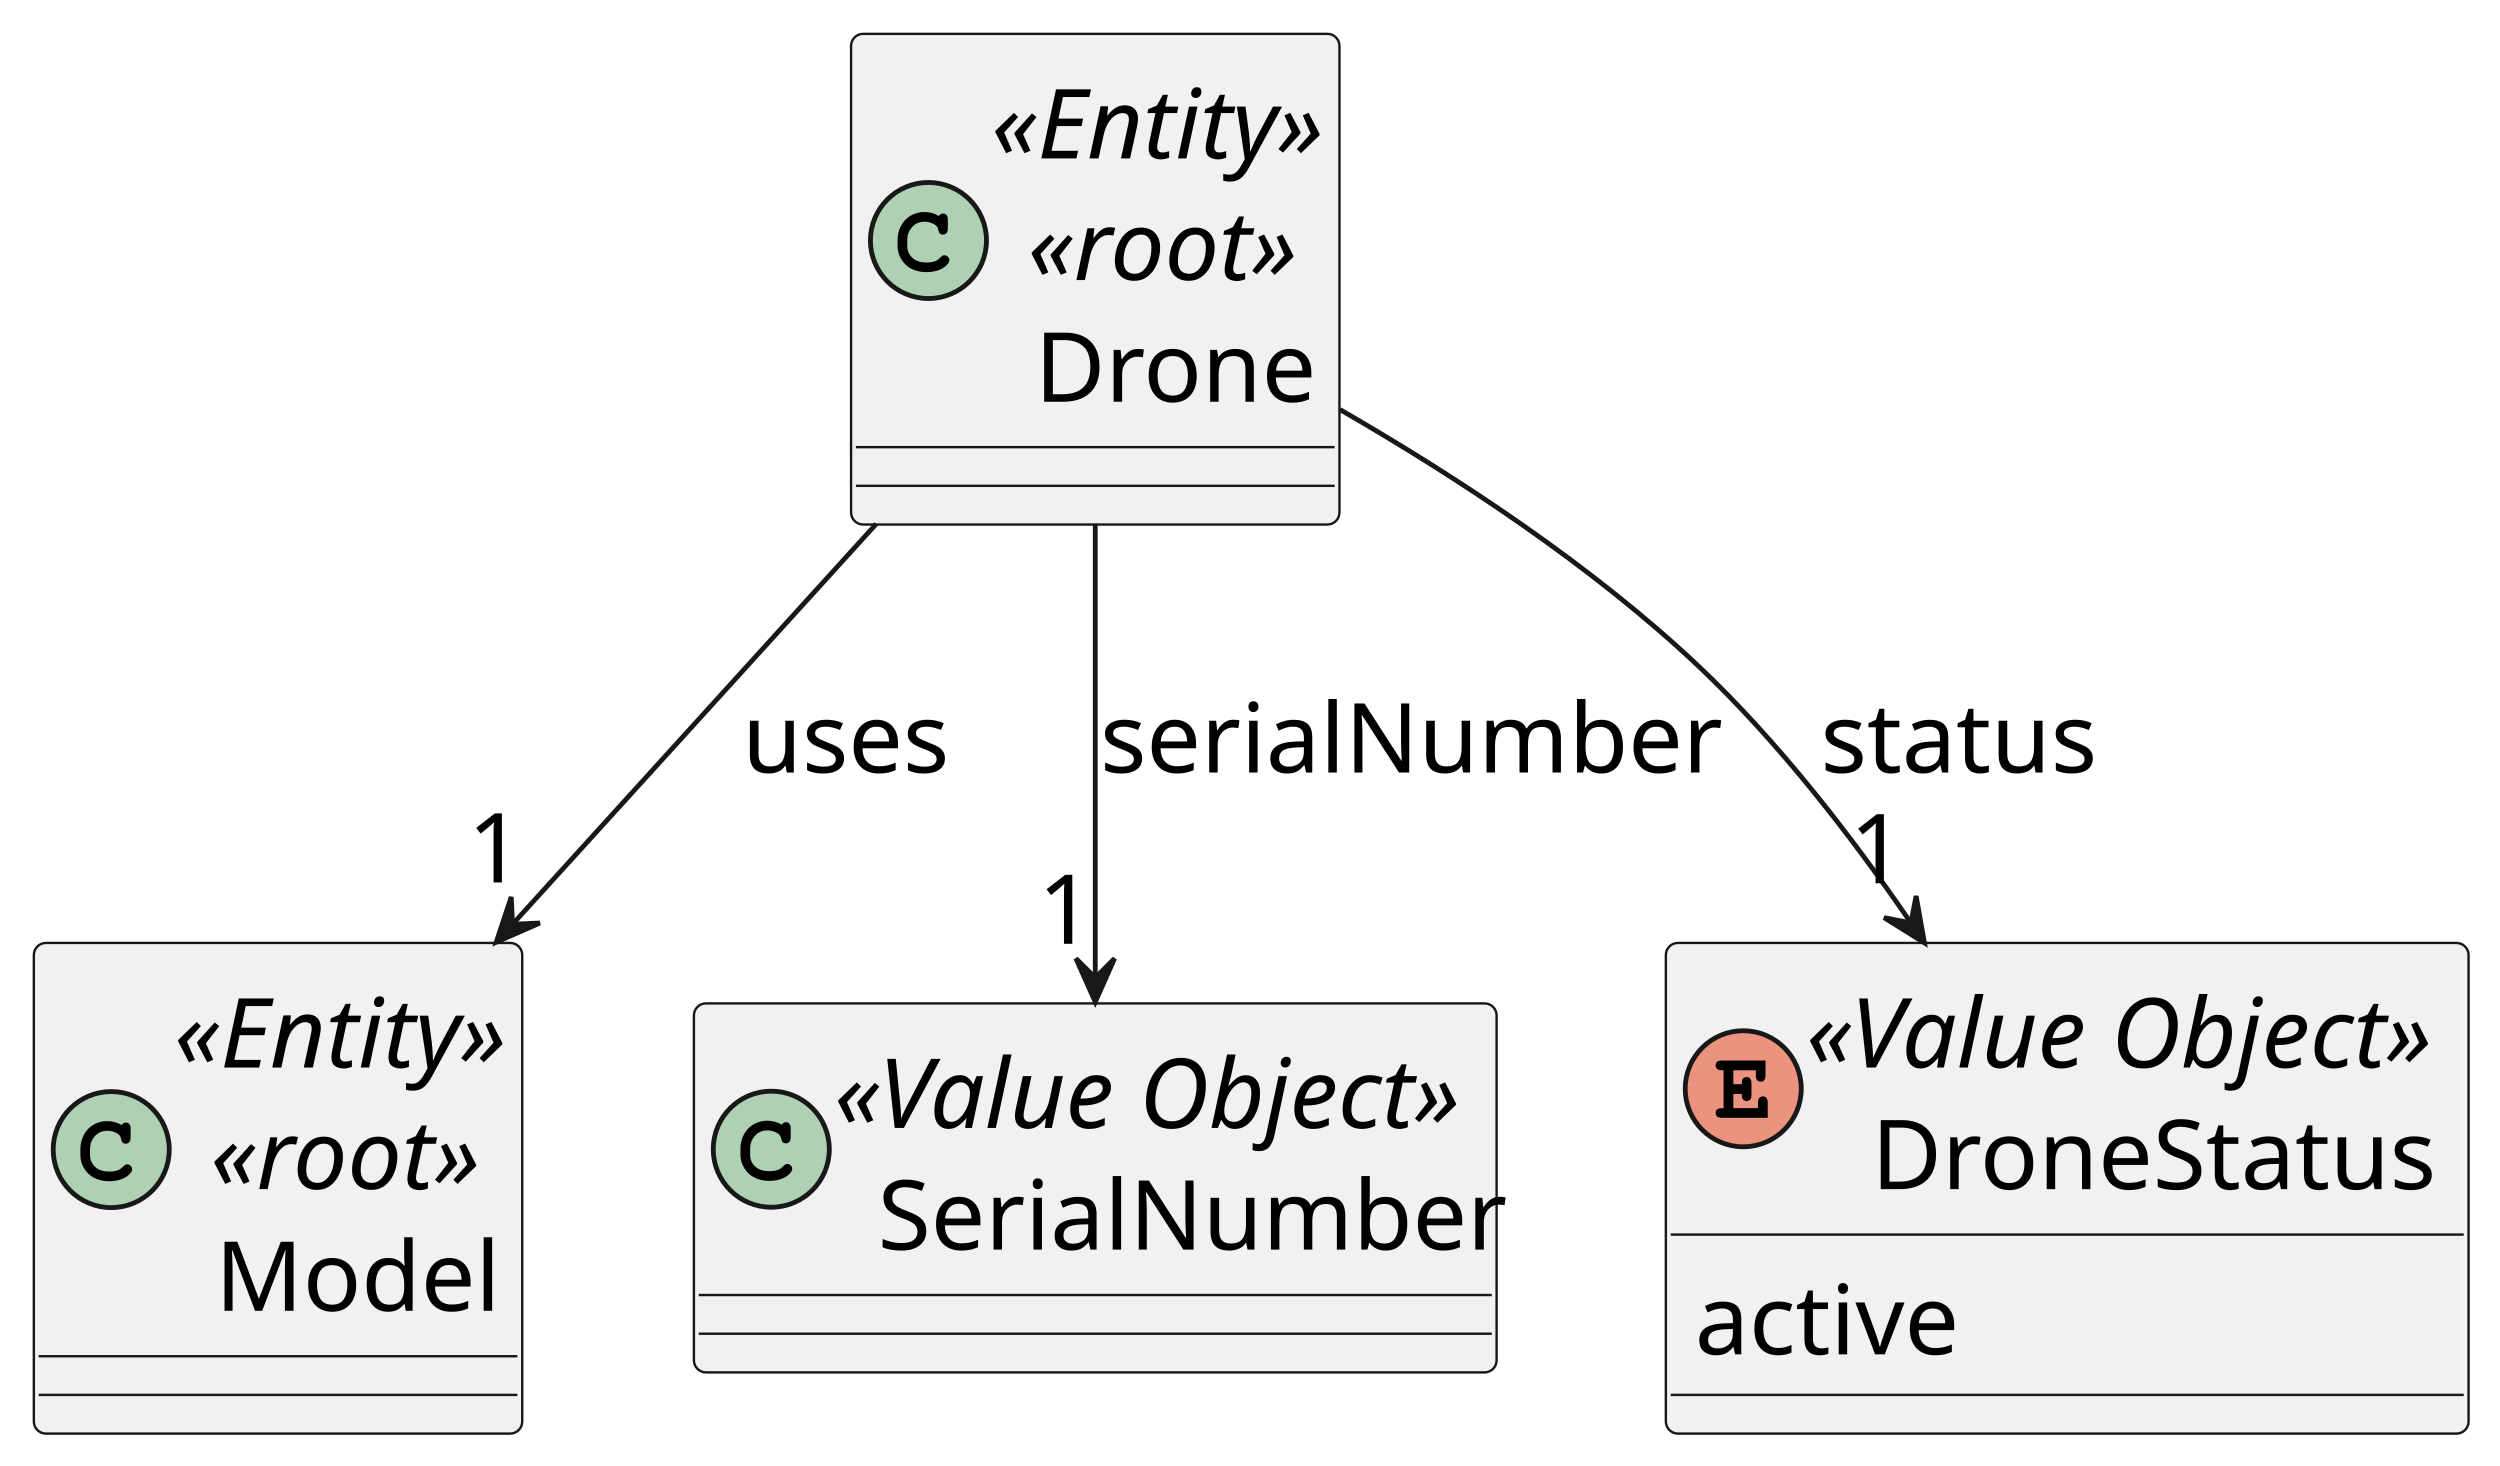
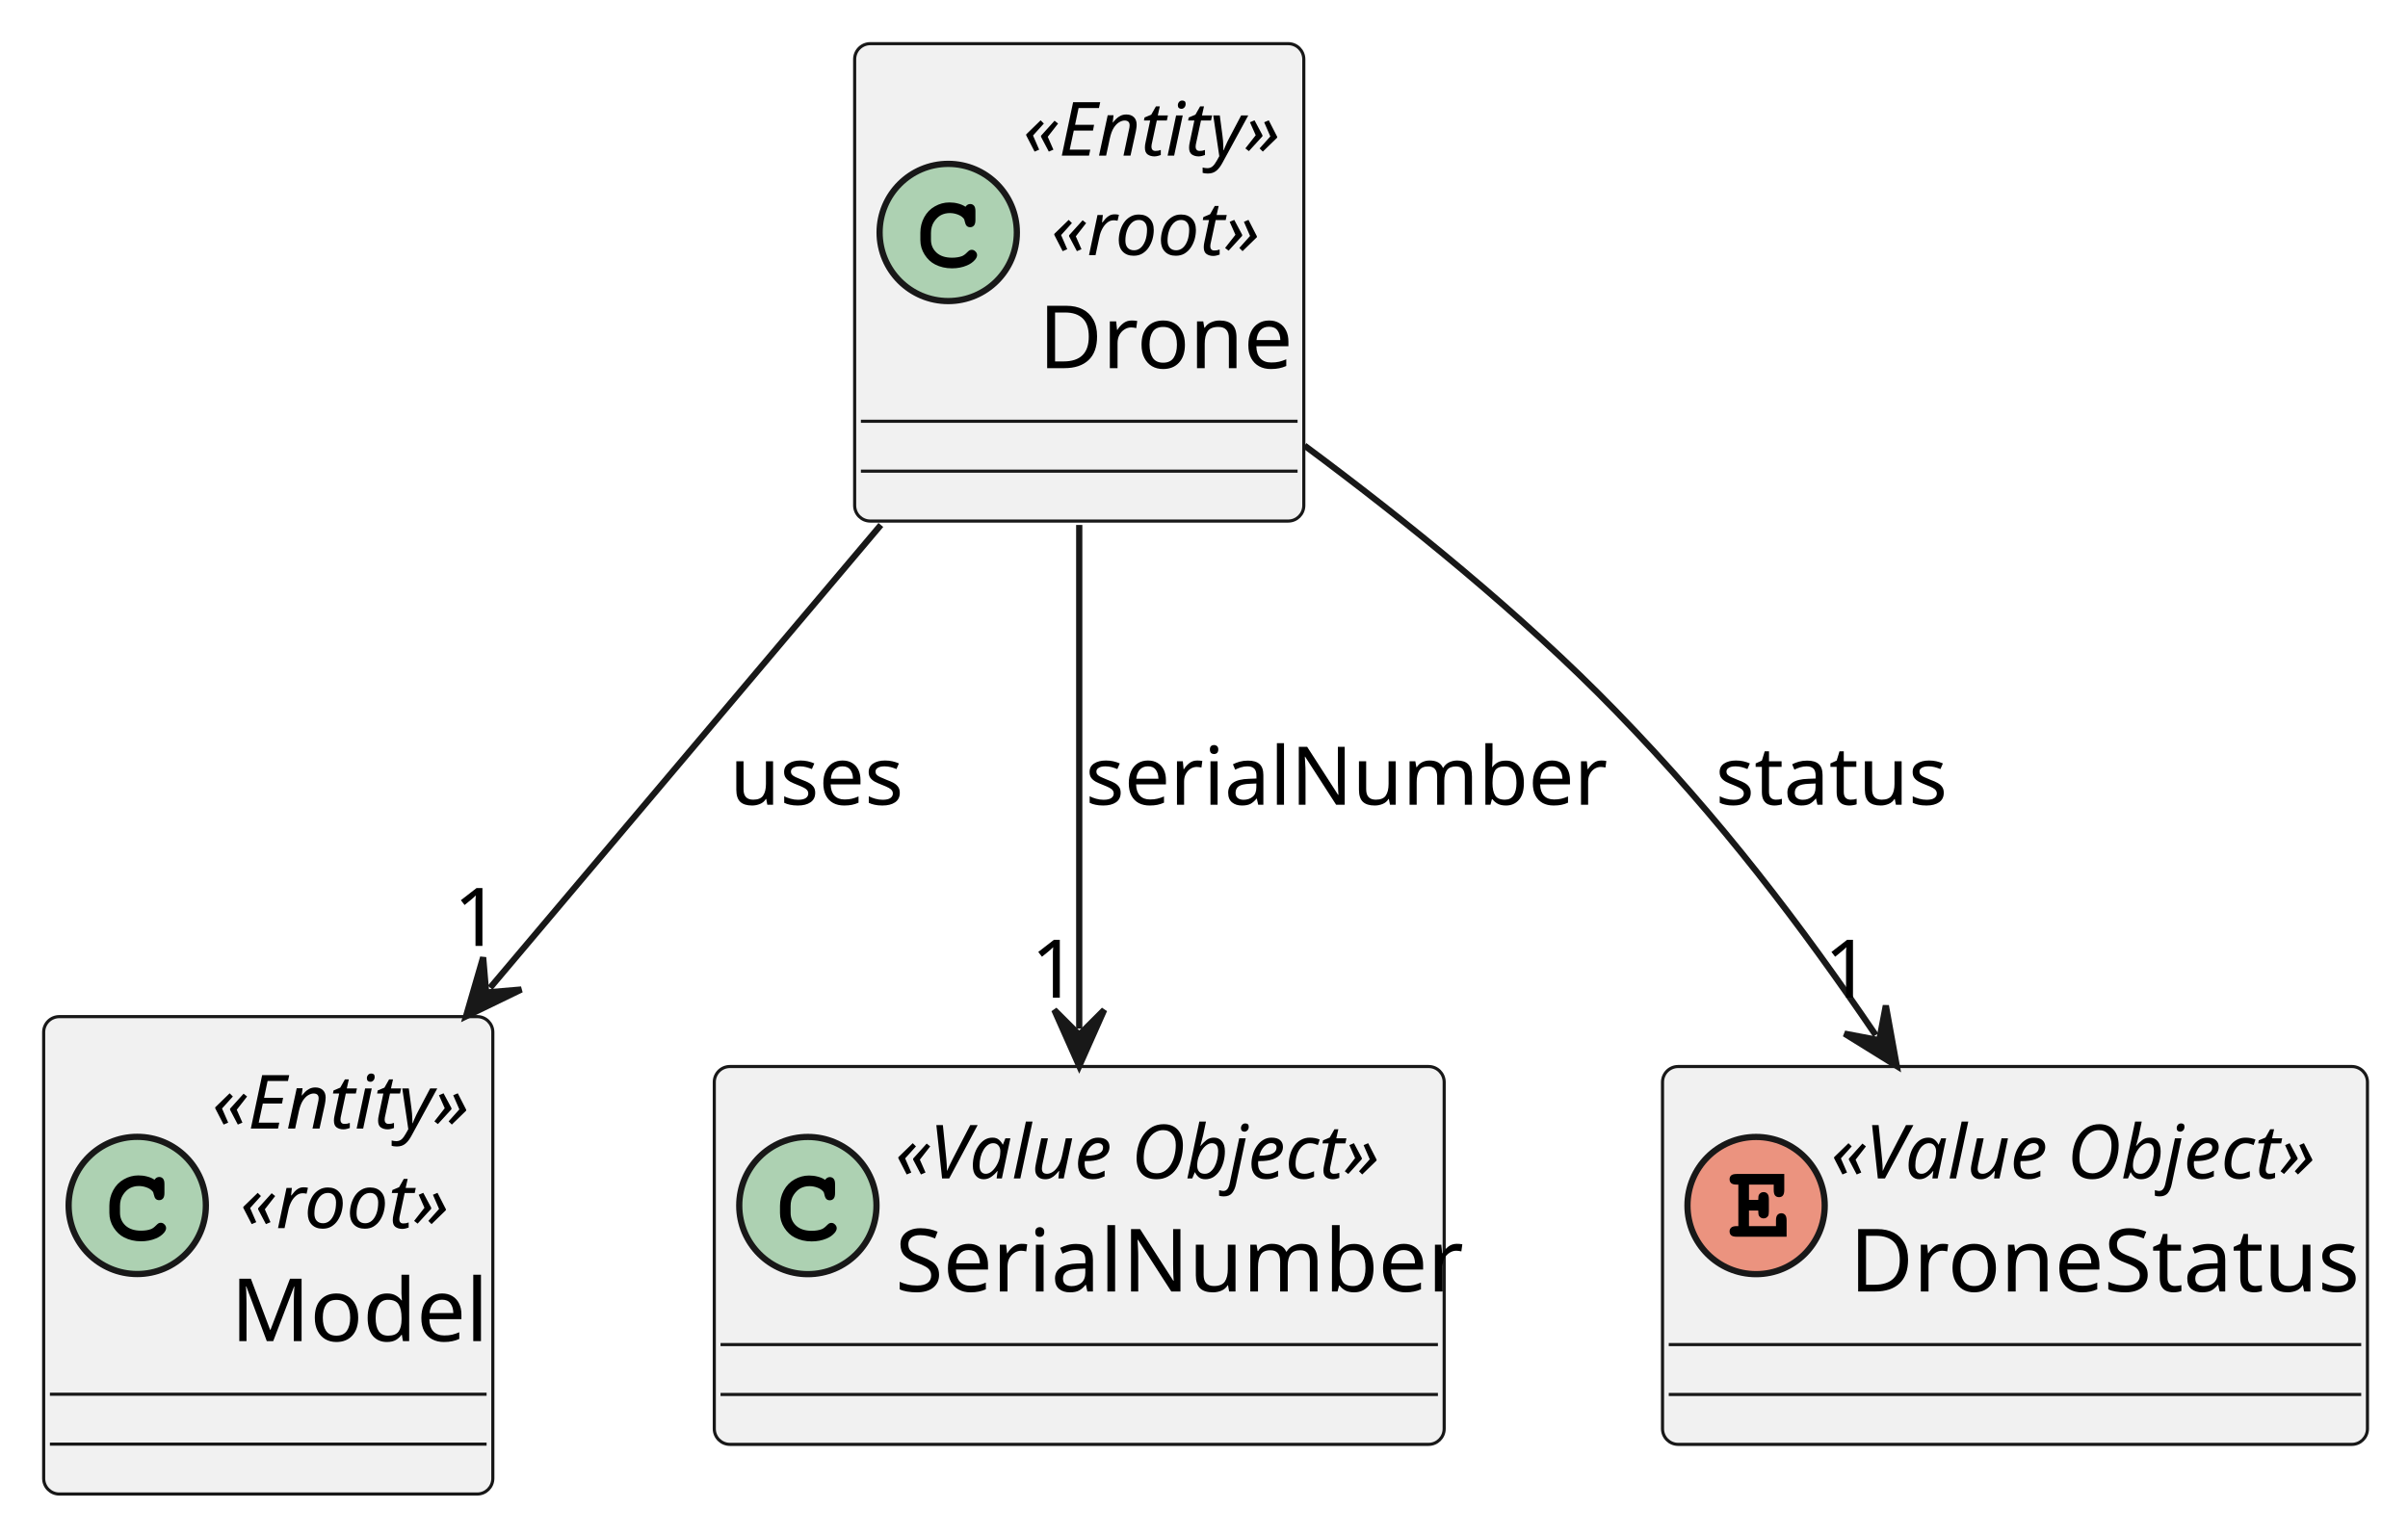
- <svg xmlns="http://www.w3.org/2000/svg" contentStyleType="text/css" height="303px" preserveAspectRatio="none" style="width:517px;height:303px;background:#FFFFFF;" version="1.1" viewBox="0 0 517 303" width="517px" zoomAndPan="magnify">
+ <svg xmlns="http://www.w3.org/2000/svg" contentStyleType="text/css" height="246px" preserveAspectRatio="none" style="width:386px;height:246px;background:#FFFFFF;" version="1.1" viewBox="0 0 386 246" width="386px" zoomAndPan="magnify">
  <defs />
  <g>
    <g id="elem_Model">
-       <rect codeLine="2" fill="#F1F1F1" height="101.469" id="Model" rx="2.5" ry="2.5" style="stroke:#181818;stroke-width:0.5;" width="101" x="7" y="195" />
-       <ellipse cx="23" cy="237.734" fill="#ADD1B2" rx="12" ry="12" style="stroke:#181818;stroke-width:1.0;" />
-       <path d="M25.141,232.656 Q25.328,232.406 25.547,232.281 Q25.766,232.141 26.016,232.141 Q26.453,232.141 26.734,232.453 Q27.016,232.75 27.016,233.469 L27.016,235.172 Q27.016,235.891 26.734,236.203 Q26.453,236.516 26.016,236.516 Q25.625,236.516 25.375,236.281 Q25.125,236.062 25.016,235.453 Q24.953,235.031 24.734,234.812 Q24.344,234.375 23.625,234.109 Q22.906,233.844 22.188,233.844 Q21.281,233.844 20.531,234.234 Q19.781,234.625 19.203,235.516 Q18.625,236.391 18.625,237.594 L18.625,238.891 Q18.625,240.344 19.672,241.312 Q20.734,242.281 22.594,242.281 Q23.703,242.281 24.484,241.969 Q24.922,241.797 25.438,241.281 Q25.75,240.969 25.922,240.875 Q26.094,240.781 26.328,240.781 Q26.719,240.781 27.016,241.094 Q27.328,241.391 27.328,241.797 Q27.328,242.203 26.922,242.672 Q26.328,243.359 25.391,243.75 Q24.125,244.281 22.609,244.281 Q20.828,244.281 19.406,243.547 Q18.25,242.953 17.438,241.688 Q16.625,240.422 16.625,238.938 L16.625,237.578 Q16.625,236.016 17.344,234.672 Q18.078,233.312 19.359,232.578 Q20.656,231.844 22.109,231.844 Q22.969,231.844 23.719,232.047 Q24.484,232.25 25.141,232.656 Z " fill="#000000" />
-       <text fill="#000000" font-family="sans-serif" font-size="20" font-style="italic" lengthAdjust="spacing" textLength="71" x="36" y="220.762">«Entity»</text>
-       <text fill="#000000" font-family="sans-serif" font-size="20" font-style="italic" lengthAdjust="spacing" textLength="56" x="43.5" y="245.918">«root»</text>
-       <text fill="#000000" font-family="sans-serif" font-size="20" lengthAdjust="spacing" textLength="54" x="44.5" y="271.074">Model</text>
-       <line style="stroke:#181818;stroke-width:0.5;" x1="8" x2="107" y1="280.469" y2="280.469" />
-       <line style="stroke:#181818;stroke-width:0.5;" x1="8" x2="107" y1="288.469" y2="288.469" />
+       <rect codeLine="2" fill="#F1F1F1" height="76.543" id="Model" rx="2.5" ry="2.5" style="stroke:#181818;stroke-width:0.5;" width="72" x="7" y="163" />
+       <ellipse cx="22" cy="193.272" fill="#ADD1B2" rx="11" ry="11" style="stroke:#181818;stroke-width:1.0;" />
+       <path d="M24.766,189.147 Q24.922,188.928 25.109,188.818 Q25.297,188.709 25.516,188.709 Q25.891,188.709 26.125,188.975 Q26.359,189.225 26.359,189.834 L26.359,191.287 Q26.359,191.897 26.125,192.162 Q25.891,192.428 25.516,192.428 Q25.172,192.428 24.969,192.225 Q24.766,192.037 24.656,191.522 Q24.609,191.162 24.422,190.975 Q24.094,190.6 23.484,190.381 Q22.875,190.162 22.25,190.162 Q21.484,190.162 20.844,190.49 Q20.219,190.818 19.719,191.568 Q19.234,192.318 19.234,193.35 L19.234,194.443 Q19.234,195.678 20.125,196.506 Q21.016,197.318 22.609,197.318 Q23.547,197.318 24.203,197.068 Q24.594,196.912 25.016,196.475 Q25.281,196.209 25.422,196.131 Q25.578,196.053 25.781,196.053 Q26.109,196.053 26.359,196.318 Q26.625,196.568 26.625,196.912 Q26.625,197.256 26.281,197.662 Q25.781,198.24 24.984,198.568 Q23.906,199.022 22.609,199.022 Q21.094,199.022 19.891,198.397 Q18.906,197.897 18.219,196.834 Q17.531,195.756 17.531,194.475 L17.531,193.318 Q17.531,191.99 18.141,190.85 Q18.766,189.693 19.859,189.084 Q20.953,188.459 22.188,188.459 Q22.922,188.459 23.562,188.631 Q24.219,188.787 24.766,189.147 Z " fill="#000000" />
+       <text fill="#000000" font-family="sans-serif" font-size="12" font-style="italic" lengthAdjust="spacing" textLength="44" x="34" y="180.949">«Entity»</text>
+       <text fill="#000000" font-family="sans-serif" font-size="12" font-style="italic" lengthAdjust="spacing" textLength="35" x="38.5" y="196.91">«root»</text>
+       <text fill="#000000" font-family="sans-serif" font-size="14" lengthAdjust="spacing" textLength="38" x="37" y="215.029">Model</text>
+       <line style="stroke:#181818;stroke-width:0.5;" x1="8" x2="78" y1="223.543" y2="223.543" />
+       <line style="stroke:#181818;stroke-width:0.5;" x1="8" x2="78" y1="231.543" y2="231.543" />
    </g>
    <g id="elem_Drone">
-       <rect codeLine="6" fill="#F1F1F1" height="101.469" id="Drone" rx="2.5" ry="2.5" style="stroke:#181818;stroke-width:0.5;" width="101" x="176" y="7" />
-       <ellipse cx="192" cy="49.734" fill="#ADD1B2" rx="12" ry="12" style="stroke:#181818;stroke-width:1.0;" />
-       <path d="M194.141,44.656 Q194.328,44.406 194.547,44.281 Q194.766,44.141 195.016,44.141 Q195.453,44.141 195.734,44.453 Q196.016,44.75 196.016,45.469 L196.016,47.172 Q196.016,47.891 195.734,48.203 Q195.453,48.516 195.016,48.516 Q194.625,48.516 194.375,48.281 Q194.125,48.062 194.016,47.453 Q193.953,47.031 193.734,46.812 Q193.344,46.375 192.625,46.109 Q191.906,45.844 191.188,45.844 Q190.281,45.844 189.531,46.234 Q188.781,46.625 188.203,47.516 Q187.625,48.391 187.625,49.594 L187.625,50.891 Q187.625,52.344 188.672,53.312 Q189.734,54.281 191.594,54.281 Q192.703,54.281 193.484,53.969 Q193.922,53.797 194.438,53.281 Q194.75,52.969 194.922,52.875 Q195.094,52.781 195.328,52.781 Q195.719,52.781 196.016,53.094 Q196.328,53.391 196.328,53.797 Q196.328,54.203 195.922,54.672 Q195.328,55.359 194.391,55.75 Q193.125,56.281 191.609,56.281 Q189.828,56.281 188.406,55.547 Q187.25,54.953 186.438,53.688 Q185.625,52.422 185.625,50.938 L185.625,49.578 Q185.625,48.016 186.344,46.672 Q187.078,45.312 188.359,44.578 Q189.656,43.844 191.109,43.844 Q191.969,43.844 192.719,44.047 Q193.484,44.25 194.141,44.656 Z " fill="#000000" />
-       <text fill="#000000" font-family="sans-serif" font-size="20" font-style="italic" lengthAdjust="spacing" textLength="71" x="205" y="32.762">«Entity»</text>
-       <text fill="#000000" font-family="sans-serif" font-size="20" font-style="italic" lengthAdjust="spacing" textLength="56" x="212.5" y="57.918">«root»</text>
-       <text fill="#000000" font-family="sans-serif" font-size="20" lengthAdjust="spacing" textLength="53" x="214" y="83.074">Drone</text>
-       <line style="stroke:#181818;stroke-width:0.5;" x1="177" x2="276" y1="92.469" y2="92.469" />
-       <line style="stroke:#181818;stroke-width:0.5;" x1="177" x2="276" y1="100.469" y2="100.469" />
+       <rect codeLine="6" fill="#F1F1F1" height="76.543" id="Drone" rx="2.5" ry="2.5" style="stroke:#181818;stroke-width:0.5;" width="72" x="137" y="7" />
+       <ellipse cx="152" cy="37.272" fill="#ADD1B2" rx="11" ry="11" style="stroke:#181818;stroke-width:1.0;" />
+       <path d="M154.766,33.147 Q154.922,32.928 155.109,32.818 Q155.297,32.709 155.516,32.709 Q155.891,32.709 156.125,32.975 Q156.359,33.225 156.359,33.834 L156.359,35.287 Q156.359,35.897 156.125,36.162 Q155.891,36.428 155.516,36.428 Q155.172,36.428 154.969,36.225 Q154.766,36.037 154.656,35.522 Q154.609,35.162 154.422,34.975 Q154.094,34.6 153.484,34.381 Q152.875,34.162 152.25,34.162 Q151.484,34.162 150.844,34.49 Q150.219,34.818 149.719,35.568 Q149.234,36.318 149.234,37.35 L149.234,38.443 Q149.234,39.678 150.125,40.506 Q151.016,41.318 152.609,41.318 Q153.547,41.318 154.203,41.068 Q154.594,40.912 155.016,40.475 Q155.281,40.209 155.422,40.131 Q155.578,40.053 155.781,40.053 Q156.109,40.053 156.359,40.318 Q156.625,40.568 156.625,40.912 Q156.625,41.256 156.281,41.662 Q155.781,42.24 154.984,42.568 Q153.906,43.022 152.609,43.022 Q151.094,43.022 149.891,42.397 Q148.906,41.897 148.219,40.834 Q147.531,39.756 147.531,38.475 L147.531,37.318 Q147.531,35.99 148.141,34.85 Q148.766,33.693 149.859,33.084 Q150.953,32.459 152.188,32.459 Q152.922,32.459 153.562,32.631 Q154.219,32.787 154.766,33.147 Z " fill="#000000" />
+       <text fill="#000000" font-family="sans-serif" font-size="12" font-style="italic" lengthAdjust="spacing" textLength="44" x="164" y="24.949">«Entity»</text>
+       <text fill="#000000" font-family="sans-serif" font-size="12" font-style="italic" lengthAdjust="spacing" textLength="35" x="168.5" y="40.91">«root»</text>
+       <text fill="#000000" font-family="sans-serif" font-size="14" lengthAdjust="spacing" textLength="39" x="166.5" y="59.029">Drone</text>
+       <line style="stroke:#181818;stroke-width:0.5;" x1="138" x2="208" y1="67.543" y2="67.543" />
+       <line style="stroke:#181818;stroke-width:0.5;" x1="138" x2="208" y1="75.543" y2="75.543" />
    </g>
    <g id="elem_SerialNumber">
-       <rect codeLine="9" fill="#F1F1F1" height="76.312" id="SerialNumber" rx="2.5" ry="2.5" style="stroke:#181818;stroke-width:0.5;" width="166" x="143.5" y="207.5" />
-       <ellipse cx="159.5" cy="237.656" fill="#ADD1B2" rx="12" ry="12" style="stroke:#181818;stroke-width:1.0;" />
-       <path d="M161.641,232.578 Q161.828,232.328 162.047,232.203 Q162.266,232.062 162.516,232.062 Q162.953,232.062 163.234,232.375 Q163.516,232.672 163.516,233.391 L163.516,235.094 Q163.516,235.812 163.234,236.125 Q162.953,236.438 162.516,236.438 Q162.125,236.438 161.875,236.203 Q161.625,235.984 161.516,235.375 Q161.453,234.953 161.234,234.734 Q160.844,234.297 160.125,234.031 Q159.406,233.766 158.688,233.766 Q157.781,233.766 157.031,234.156 Q156.281,234.547 155.703,235.438 Q155.125,236.312 155.125,237.516 L155.125,238.812 Q155.125,240.266 156.172,241.234 Q157.234,242.203 159.094,242.203 Q160.203,242.203 160.984,241.891 Q161.422,241.719 161.938,241.203 Q162.25,240.891 162.422,240.797 Q162.594,240.703 162.828,240.703 Q163.219,240.703 163.516,241.016 Q163.828,241.312 163.828,241.719 Q163.828,242.125 163.422,242.594 Q162.828,243.281 161.891,243.672 Q160.625,244.203 159.109,244.203 Q157.328,244.203 155.906,243.469 Q154.75,242.875 153.938,241.609 Q153.125,240.344 153.125,238.859 L153.125,237.5 Q153.125,235.938 153.844,234.594 Q154.578,233.234 155.859,232.5 Q157.156,231.766 158.609,231.766 Q159.469,231.766 160.219,231.969 Q160.984,232.172 161.641,232.578 Z " fill="#000000" />
-       <text fill="#000000" font-family="sans-serif" font-size="20" font-style="italic" lengthAdjust="spacing" textLength="136" x="172.5" y="233.262">«Value Object»</text>
-       <text fill="#000000" font-family="sans-serif" font-size="20" lengthAdjust="spacing" textLength="118" x="181.5" y="258.418">SerialNumber</text>
-       <line style="stroke:#181818;stroke-width:0.5;" x1="144.5" x2="308.5" y1="267.812" y2="267.812" />
-       <line style="stroke:#181818;stroke-width:0.5;" x1="144.5" x2="308.5" y1="275.812" y2="275.812" />
+       <rect codeLine="9" fill="#F1F1F1" height="60.582" id="SerialNumber" rx="2.5" ry="2.5" style="stroke:#181818;stroke-width:0.5;" width="117" x="114.5" y="171" />
+       <ellipse cx="129.5" cy="193.291" fill="#ADD1B2" rx="11" ry="11" style="stroke:#181818;stroke-width:1.0;" />
+       <path d="M132.266,189.166 Q132.422,188.947 132.609,188.838 Q132.797,188.728 133.016,188.728 Q133.391,188.728 133.625,188.994 Q133.859,189.244 133.859,189.853 L133.859,191.307 Q133.859,191.916 133.625,192.182 Q133.391,192.447 133.016,192.447 Q132.672,192.447 132.469,192.244 Q132.266,192.057 132.156,191.541 Q132.109,191.182 131.922,190.994 Q131.594,190.619 130.984,190.4 Q130.375,190.182 129.75,190.182 Q128.984,190.182 128.344,190.51 Q127.719,190.838 127.219,191.588 Q126.734,192.338 126.734,193.369 L126.734,194.463 Q126.734,195.697 127.625,196.525 Q128.516,197.338 130.109,197.338 Q131.047,197.338 131.703,197.088 Q132.094,196.932 132.516,196.494 Q132.781,196.228 132.922,196.15 Q133.078,196.072 133.281,196.072 Q133.609,196.072 133.859,196.338 Q134.125,196.588 134.125,196.932 Q134.125,197.275 133.781,197.682 Q133.281,198.26 132.484,198.588 Q131.406,199.041 130.109,199.041 Q128.594,199.041 127.391,198.416 Q126.406,197.916 125.719,196.853 Q125.031,195.775 125.031,194.494 L125.031,193.338 Q125.031,192.01 125.641,190.869 Q126.266,189.713 127.359,189.103 Q128.453,188.478 129.688,188.478 Q130.422,188.478 131.062,188.65 Q131.719,188.807 132.266,189.166 Z " fill="#000000" />
+       <text fill="#000000" font-family="sans-serif" font-size="12" font-style="italic" lengthAdjust="spacing" textLength="85" x="143.5" y="188.949">«Value Object»</text>
+       <text fill="#000000" font-family="sans-serif" font-size="14" lengthAdjust="spacing" textLength="85" x="143.5" y="207.068">SerialNumber</text>
+       <line style="stroke:#181818;stroke-width:0.5;" x1="115.5" x2="230.5" y1="215.582" y2="215.582" />
+       <line style="stroke:#181818;stroke-width:0.5;" x1="115.5" x2="230.5" y1="223.582" y2="223.582" />
    </g>
    <g id="elem_DroneStatus">
-       <rect codeLine="12" fill="#F1F1F1" height="101.469" id="DroneStatus" rx="2.5" ry="2.5" style="stroke:#181818;stroke-width:0.5;" width="166" x="344.5" y="195" />
-       <ellipse cx="360.5" cy="225.156" fill="#EB937F" rx="12" ry="12" style="stroke:#181818;stroke-width:1.0;" />
-       <path d="M358.453,226.219 L358.453,229.156 L363.547,229.156 L363.547,228.062 Q363.547,227.344 363.828,227.047 Q364.109,226.734 364.562,226.734 Q365,226.734 365.281,227.047 Q365.562,227.344 365.562,228.062 L365.562,231.156 L356.125,231.156 Q355.406,231.156 355.094,230.875 Q354.797,230.594 354.797,230.156 Q354.797,229.703 355.109,229.438 Q355.422,229.156 356.125,229.156 L356.438,229.156 L356.438,221.328 L356.125,221.328 Q355.406,221.328 355.094,221.047 Q354.797,220.766 354.797,220.312 Q354.797,219.859 355.094,219.594 Q355.406,219.312 356.125,219.312 L365.109,219.312 L365.109,222.359 Q365.109,223.078 364.828,223.391 Q364.562,223.688 364.125,223.688 Q363.672,223.688 363.391,223.391 Q363.109,223.094 363.109,222.359 L363.109,221.328 L358.453,221.328 L358.453,224.219 L360.203,224.219 Q360.203,223.438 360.344,223.203 Q360.656,222.734 361.203,222.734 Q361.656,222.734 361.922,223.047 Q362.203,223.344 362.203,224.062 L362.203,226.375 Q362.203,227.031 362.047,227.25 Q361.734,227.703 361.203,227.703 Q360.656,227.703 360.344,227.234 Q360.203,227 360.203,226.219 L358.453,226.219 Z " fill="#000000" />
-       <text fill="#000000" font-family="sans-serif" font-size="20" font-style="italic" lengthAdjust="spacing" textLength="136" x="373.5" y="220.762">«Value Object»</text>
-       <text fill="#000000" font-family="sans-serif" font-size="20" lengthAdjust="spacing" textLength="109" x="387" y="245.918">DroneStatus</text>
-       <line style="stroke:#181818;stroke-width:0.5;" x1="345.5" x2="509.5" y1="255.312" y2="255.312" />
-       <text fill="#000000" font-family="sans-serif" font-size="20" lengthAdjust="spacing" textLength="51" x="350.5" y="280.074">active</text>
-       <line style="stroke:#181818;stroke-width:0.5;" x1="345.5" x2="509.5" y1="288.469" y2="288.469" />
+       <rect codeLine="12" fill="#F1F1F1" height="60.582" id="DroneStatus" rx="2.5" ry="2.5" style="stroke:#181818;stroke-width:0.5;" width="113" x="266.5" y="171" />
+       <ellipse cx="281.5" cy="193.291" fill="#EB937F" rx="11" ry="11" style="stroke:#181818;stroke-width:1.0;" />
+       <path d="M280.359,194.088 L280.359,196.588 L284.688,196.588 L284.688,195.666 Q284.688,195.057 284.922,194.791 Q285.172,194.525 285.547,194.525 Q285.922,194.525 286.156,194.791 Q286.391,195.057 286.391,195.666 L286.391,198.291 L278.391,198.291 Q277.766,198.291 277.5,198.057 Q277.25,197.822 277.25,197.432 Q277.25,197.057 277.516,196.822 Q277.781,196.588 278.391,196.588 L278.656,196.588 L278.656,189.932 L278.391,189.932 Q277.766,189.932 277.5,189.697 Q277.25,189.463 277.25,189.072 Q277.25,188.697 277.5,188.463 Q277.766,188.228 278.391,188.228 L286.016,188.228 L286.016,190.822 Q286.016,191.432 285.781,191.697 Q285.562,191.947 285.172,191.947 Q284.797,191.947 284.562,191.697 Q284.328,191.432 284.328,190.822 L284.328,189.932 L280.359,189.932 L280.359,192.385 L281.844,192.385 Q281.844,191.728 281.969,191.541 Q282.234,191.135 282.703,191.135 Q283.078,191.135 283.312,191.4 Q283.547,191.65 283.547,192.26 L283.547,194.228 Q283.547,194.775 283.422,194.963 Q283.156,195.353 282.703,195.353 Q282.234,195.353 281.969,194.947 Q281.844,194.76 281.844,194.088 L280.359,194.088 Z " fill="#000000" />
+       <text fill="#000000" font-family="sans-serif" font-size="12" font-style="italic" lengthAdjust="spacing" textLength="85" x="293.5" y="188.949">«Value Object»</text>
+       <text fill="#000000" font-family="sans-serif" font-size="14" lengthAdjust="spacing" textLength="79" x="296.5" y="207.068">DroneStatus</text>
+       <line style="stroke:#181818;stroke-width:0.5;" x1="267.5" x2="378.5" y1="215.582" y2="215.582" />
+       <line style="stroke:#181818;stroke-width:0.5;" x1="267.5" x2="378.5" y1="223.582" y2="223.582" />
    </g>
    <g id="link_Drone_DroneStatus">
-       <path codeLine="17" d="M277.11,84.7 C301.2,98.6 329.48,117.12 351.5,138 C367.68,153.34 382.63,172.58 394.91,190.47 " fill="none" id="Drone-to-DroneStatus" style="stroke:#181818;stroke-width:1.0;" />
-       <polygon fill="#181818" points="397.98,194.99,396.254,185.293,395.18,190.847,389.626,189.773,397.98,194.99" style="stroke:#181818;stroke-width:1.0;" />
-       <text fill="#000000" font-family="sans-serif" font-size="20" lengthAdjust="spacing" textLength="53" x="376.5" y="159.762">status</text>
-       <text fill="#000000" font-family="sans-serif" font-size="20" lengthAdjust="spacing" textLength="11" x="382.493" y="182.659">1</text>
+       <path codeLine="16" d="M209.11,71.44 C225.22,83.4 243.92,98.48 259,114 C275.93,131.41 288.796,148.488 300.676,165.958 " fill="none" id="Drone-to-DroneStatus" style="stroke:#181818;stroke-width:1.0;" />
+       <polygon fill="#181818" points="304.05,170.92,302.297,161.228,301.238,166.785,295.681,165.727,304.05,170.92" style="stroke:#181818;stroke-width:1.0;" />
+       <text fill="#000000" font-family="sans-serif" font-size="13" lengthAdjust="spacing" textLength="36" x="275" y="129.028">status</text>
+       <text fill="#000000" font-family="sans-serif" font-size="13" lengthAdjust="spacing" textLength="7" x="292.42" y="159.961">1</text>
    </g>
    <g id="link_Drone_SerialNumber">
-       <path codeLine="18" d="M226.5,108.34 C226.5,137.62 226.5,174.23 226.5,202.11 " fill="none" id="Drone-to-SerialNumber" style="stroke:#181818;stroke-width:1.0;" />
-       <polygon fill="#181818" points="226.5,207.21,230.5,198.21,226.5,202.21,222.5,198.21,226.5,207.21" style="stroke:#181818;stroke-width:1.0;" />
-       <text fill="#000000" font-family="sans-serif" font-size="20" lengthAdjust="spacing" textLength="115" x="227.5" y="159.762">serialNumber</text>
-       <text fill="#000000" font-family="sans-serif" font-size="20" lengthAdjust="spacing" textLength="11" x="214.658" y="195.183">1</text>
+       <path codeLine="17" d="M173,84.17 C173,110.89 173,140.23 173,164.92 " fill="none" id="Drone-to-SerialNumber" style="stroke:#181818;stroke-width:1.0;" />
+       <polygon fill="#181818" points="173,170.92,177,161.92,173,165.92,169,161.92,173,170.92" style="stroke:#181818;stroke-width:1.0;" />
+       <text fill="#000000" font-family="sans-serif" font-size="13" lengthAdjust="spacing" textLength="76" x="174" y="129.028">serialNumber</text>
+       <text fill="#000000" font-family="sans-serif" font-size="13" lengthAdjust="spacing" textLength="7" x="165.278" y="159.961">1</text>
    </g>
    <g id="link_Drone_Model">
-       <path codeLine="19" d="M181.21,108.34 C158.01,133.88 129.73,165 106.08,191.04 " fill="none" id="Drone-to-Model" style="stroke:#181818;stroke-width:1.0;" />
-       <polygon fill="#181818" points="102.62,194.84,111.638,190.882,105.988,191.144,105.725,185.493,102.62,194.84" style="stroke:#181818;stroke-width:1.0;" />
-       <text fill="#000000" font-family="sans-serif" font-size="20" lengthAdjust="spacing" textLength="41" x="153.5" y="159.762">uses</text>
-       <text fill="#000000" font-family="sans-serif" font-size="20" lengthAdjust="spacing" textLength="11" x="96.696" y="182.489">1</text>
+       <path codeLine="18" d="M141.2,84.17 C120.98,108.13 98.77,134.435 78.57,158.365 " fill="none" id="Drone-to-Model" style="stroke:#181818;stroke-width:1.0;" />
+       <polygon fill="#181818" points="74.7,162.95,83.562,158.653,77.925,159.129,77.449,153.493,74.7,162.95" style="stroke:#181818;stroke-width:1.0;" />
+       <text fill="#000000" font-family="sans-serif" font-size="13" lengthAdjust="spacing" textLength="28" x="117" y="129.028">uses</text>
+       <text fill="#000000" font-family="sans-serif" font-size="13" lengthAdjust="spacing" textLength="7" x="72.723" y="151.664">1</text>
    </g>
  </g>
</svg>
